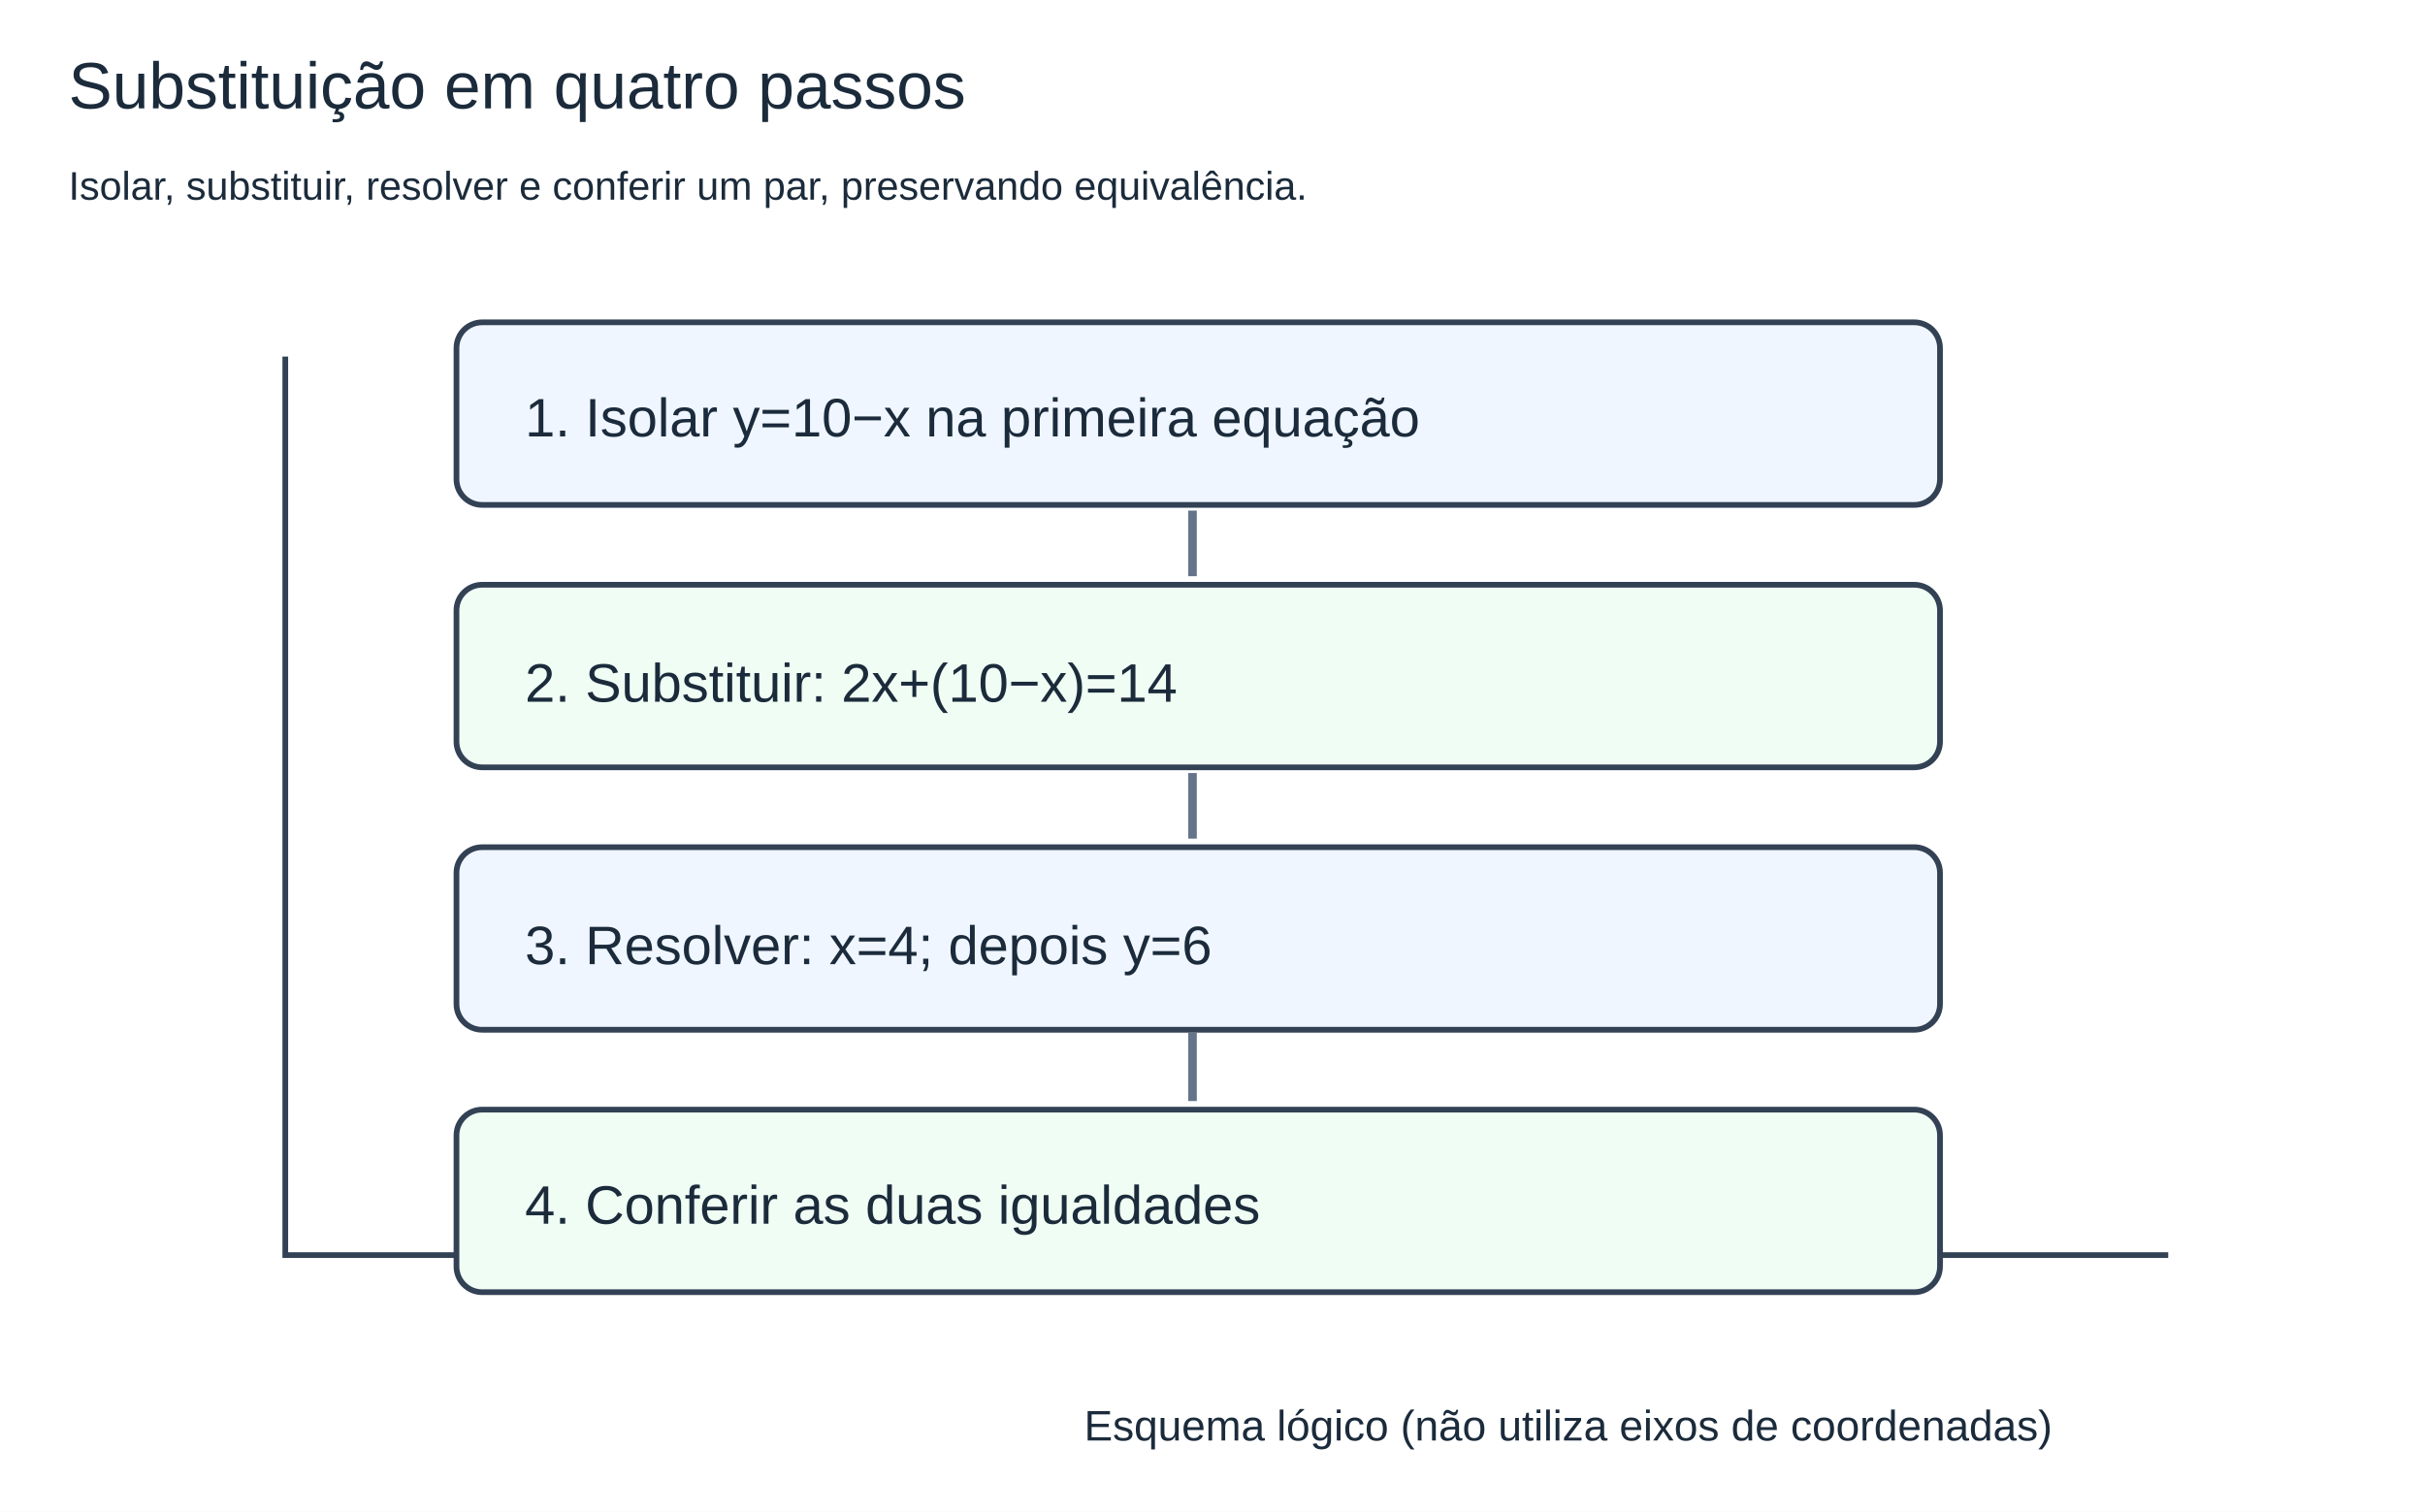
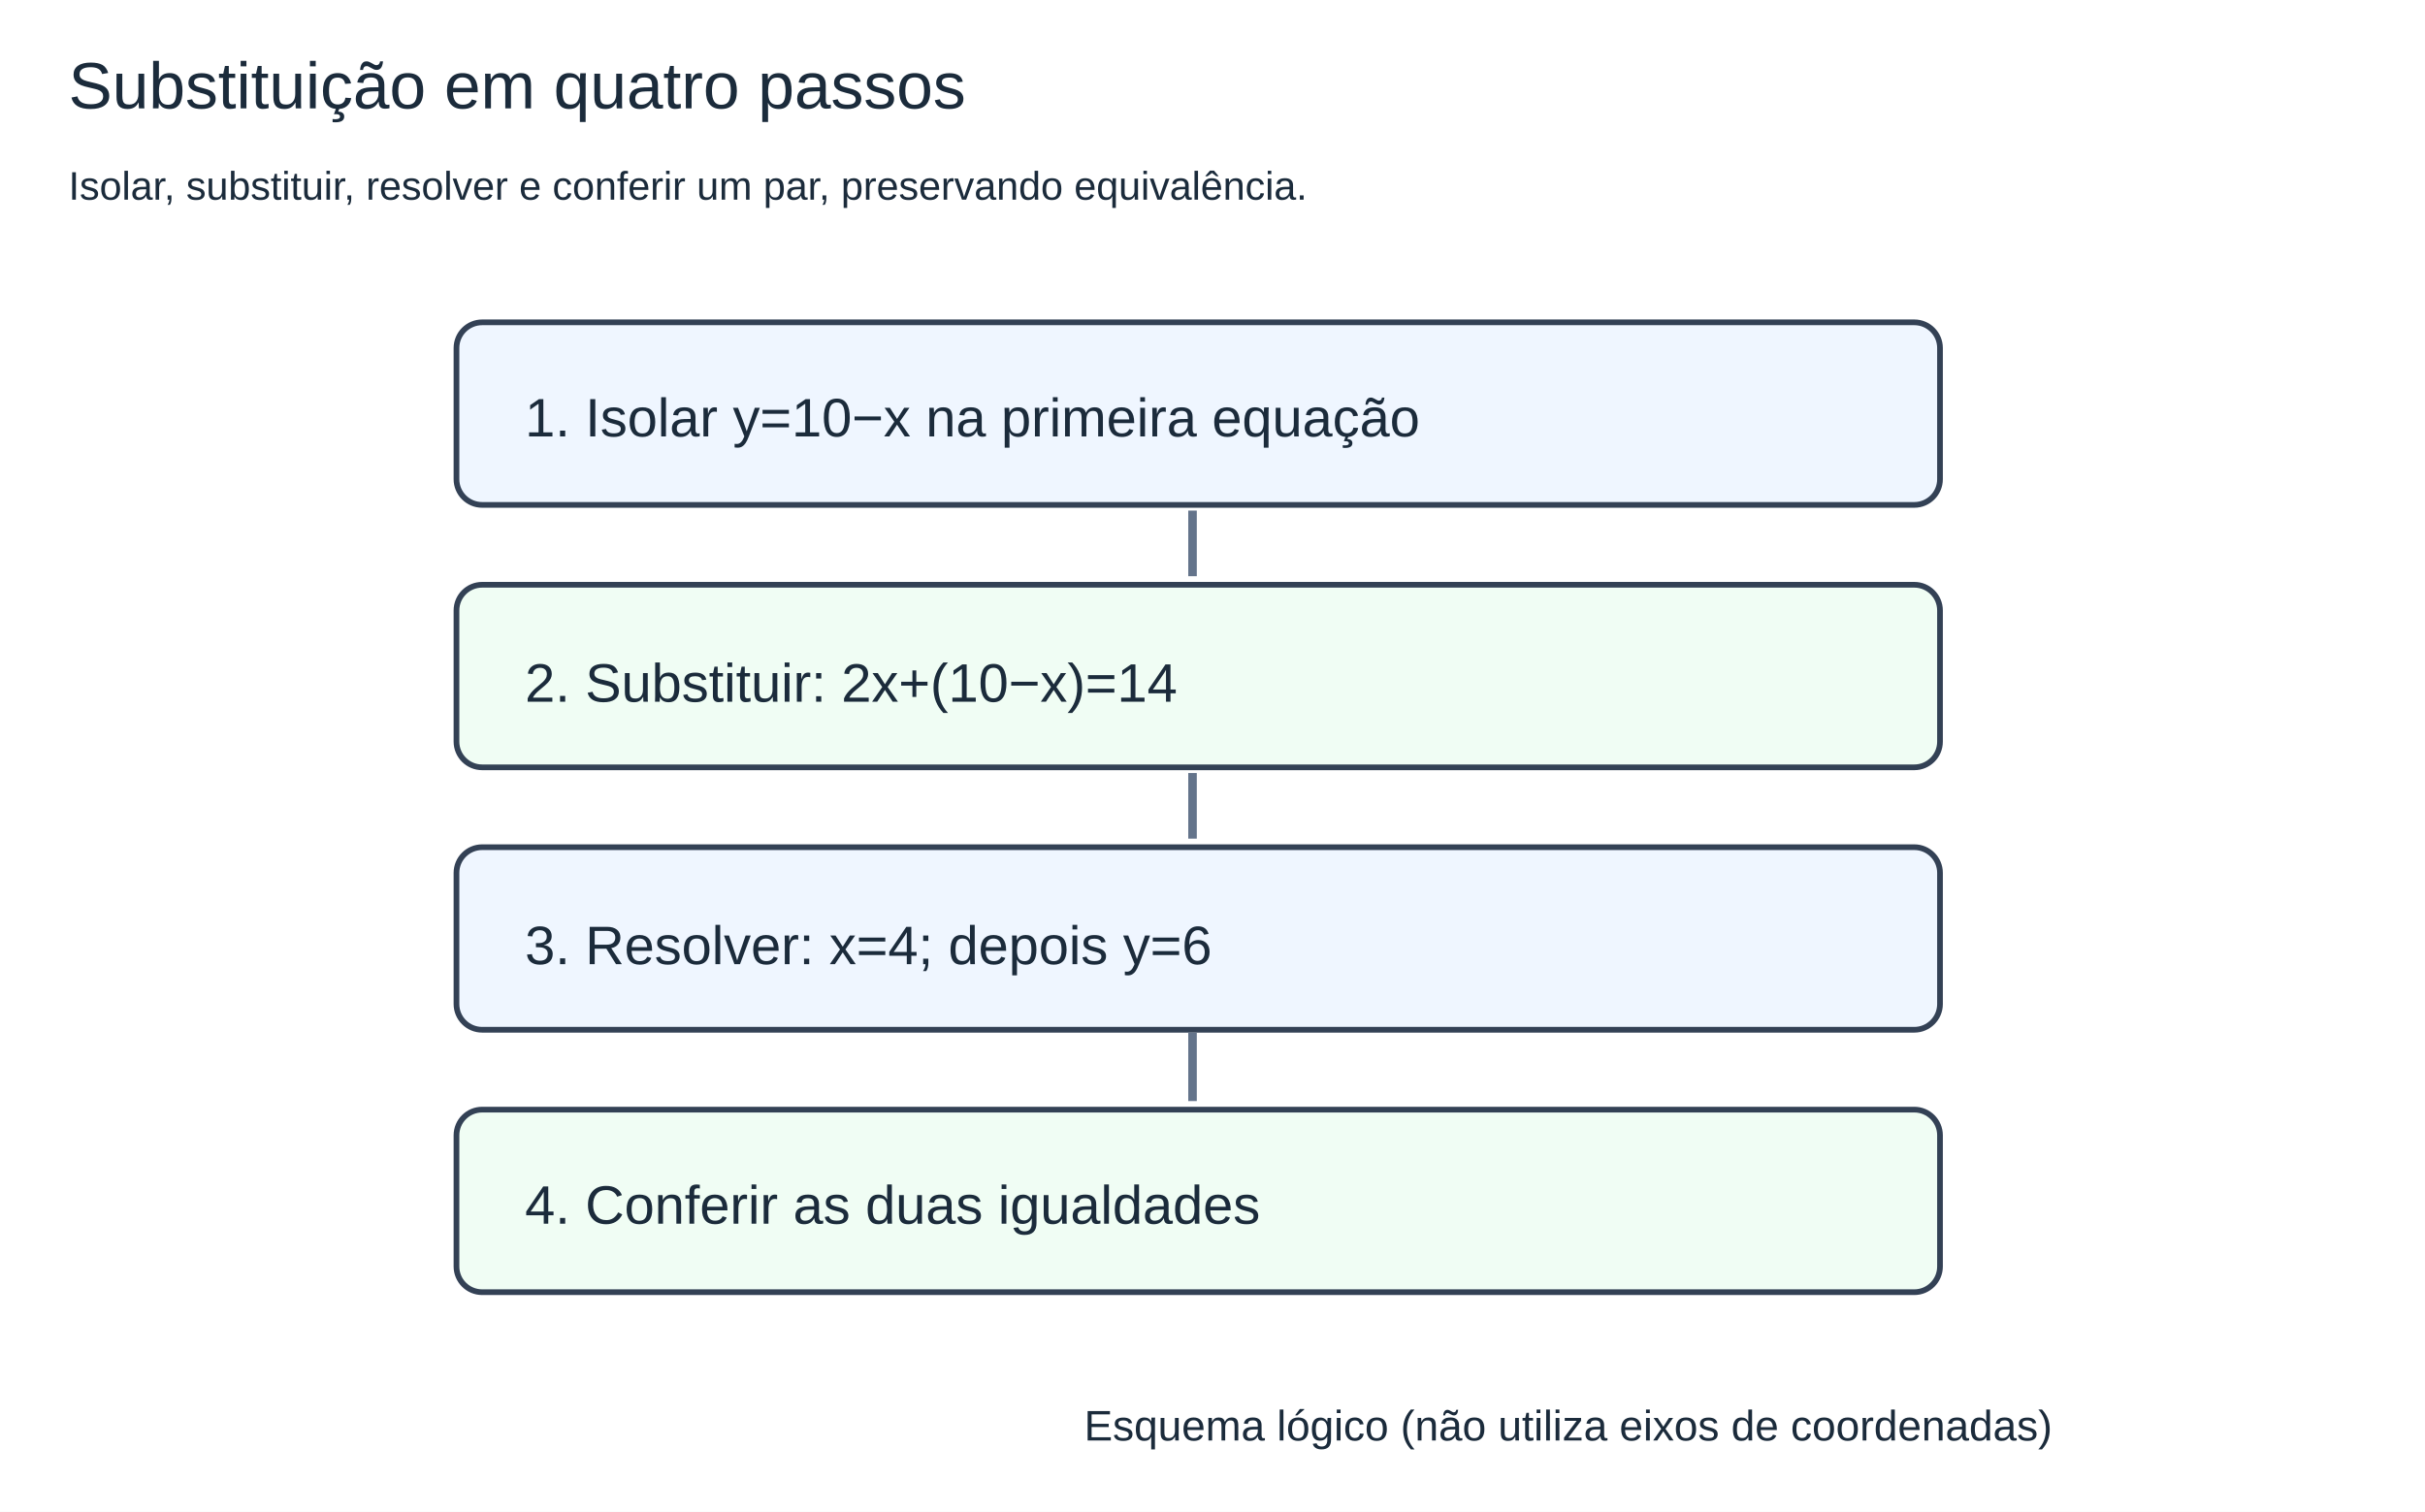
<svg xmlns="http://www.w3.org/2000/svg" role="img" aria-labelledby="t d" viewBox="0 0 850 530">
  <rect width="850" height="530" fill="#fff" />
  <text x="24" y="38" font-size="23" font-family="Arial,sans-serif" fill="#1b2b3b">Substituição em quatro passos</text>
  <text x="24" y="70" font-size="14" font-family="Arial,sans-serif" fill="#1b2b3b">Isolar, substituir, resolver e conferir um par, preservando equivalência.</text>
-   <g stroke="#334155" stroke-width="2">
-     <path d="M100 125 V440 H760" fill="none" />
-   </g>
  <g font-family="Arial,sans-serif" font-size="20" fill="#1d3557" stroke="#334155" stroke-width="2">
    <rect x="160" y="113" width="520" height="64" rx="9" fill="#eff6ff" />
    <rect x="160" y="205" width="520" height="64" rx="9" fill="#f0fdf4" />
    <rect x="160" y="297" width="520" height="64" rx="9" fill="#eff6ff" />
    <rect x="160" y="389" width="520" height="64" rx="9" fill="#f0fdf4" />
  </g>
  <text x="184" y="153" font-size="19" font-family="Arial,sans-serif" fill="#1b2b3b">1. Isolar y=10−x na primeira equação</text>
  <text x="184" y="246" font-size="19" font-family="Arial,sans-serif" fill="#1b2b3b">2. Substituir: 2x+(10−x)=14</text>
  <text x="184" y="338" font-size="19" font-family="Arial,sans-serif" fill="#1b2b3b">3. Resolver: x=4; depois y=6</text>
  <text x="184" y="429" font-size="19" font-family="Arial,sans-serif" fill="#1b2b3b">4. Conferir as duas igualdades</text>
  <g stroke="#64748b" stroke-width="3">
    <path d="M418 179 V202 M418 271 V294 M418 362 V386" />
  </g>
  <text x="380" y="505" font-size="15" font-family="Arial,sans-serif" fill="#1b2b3b">Esquema lógico (não utiliza eixos de coordenadas)</text>
</svg>
